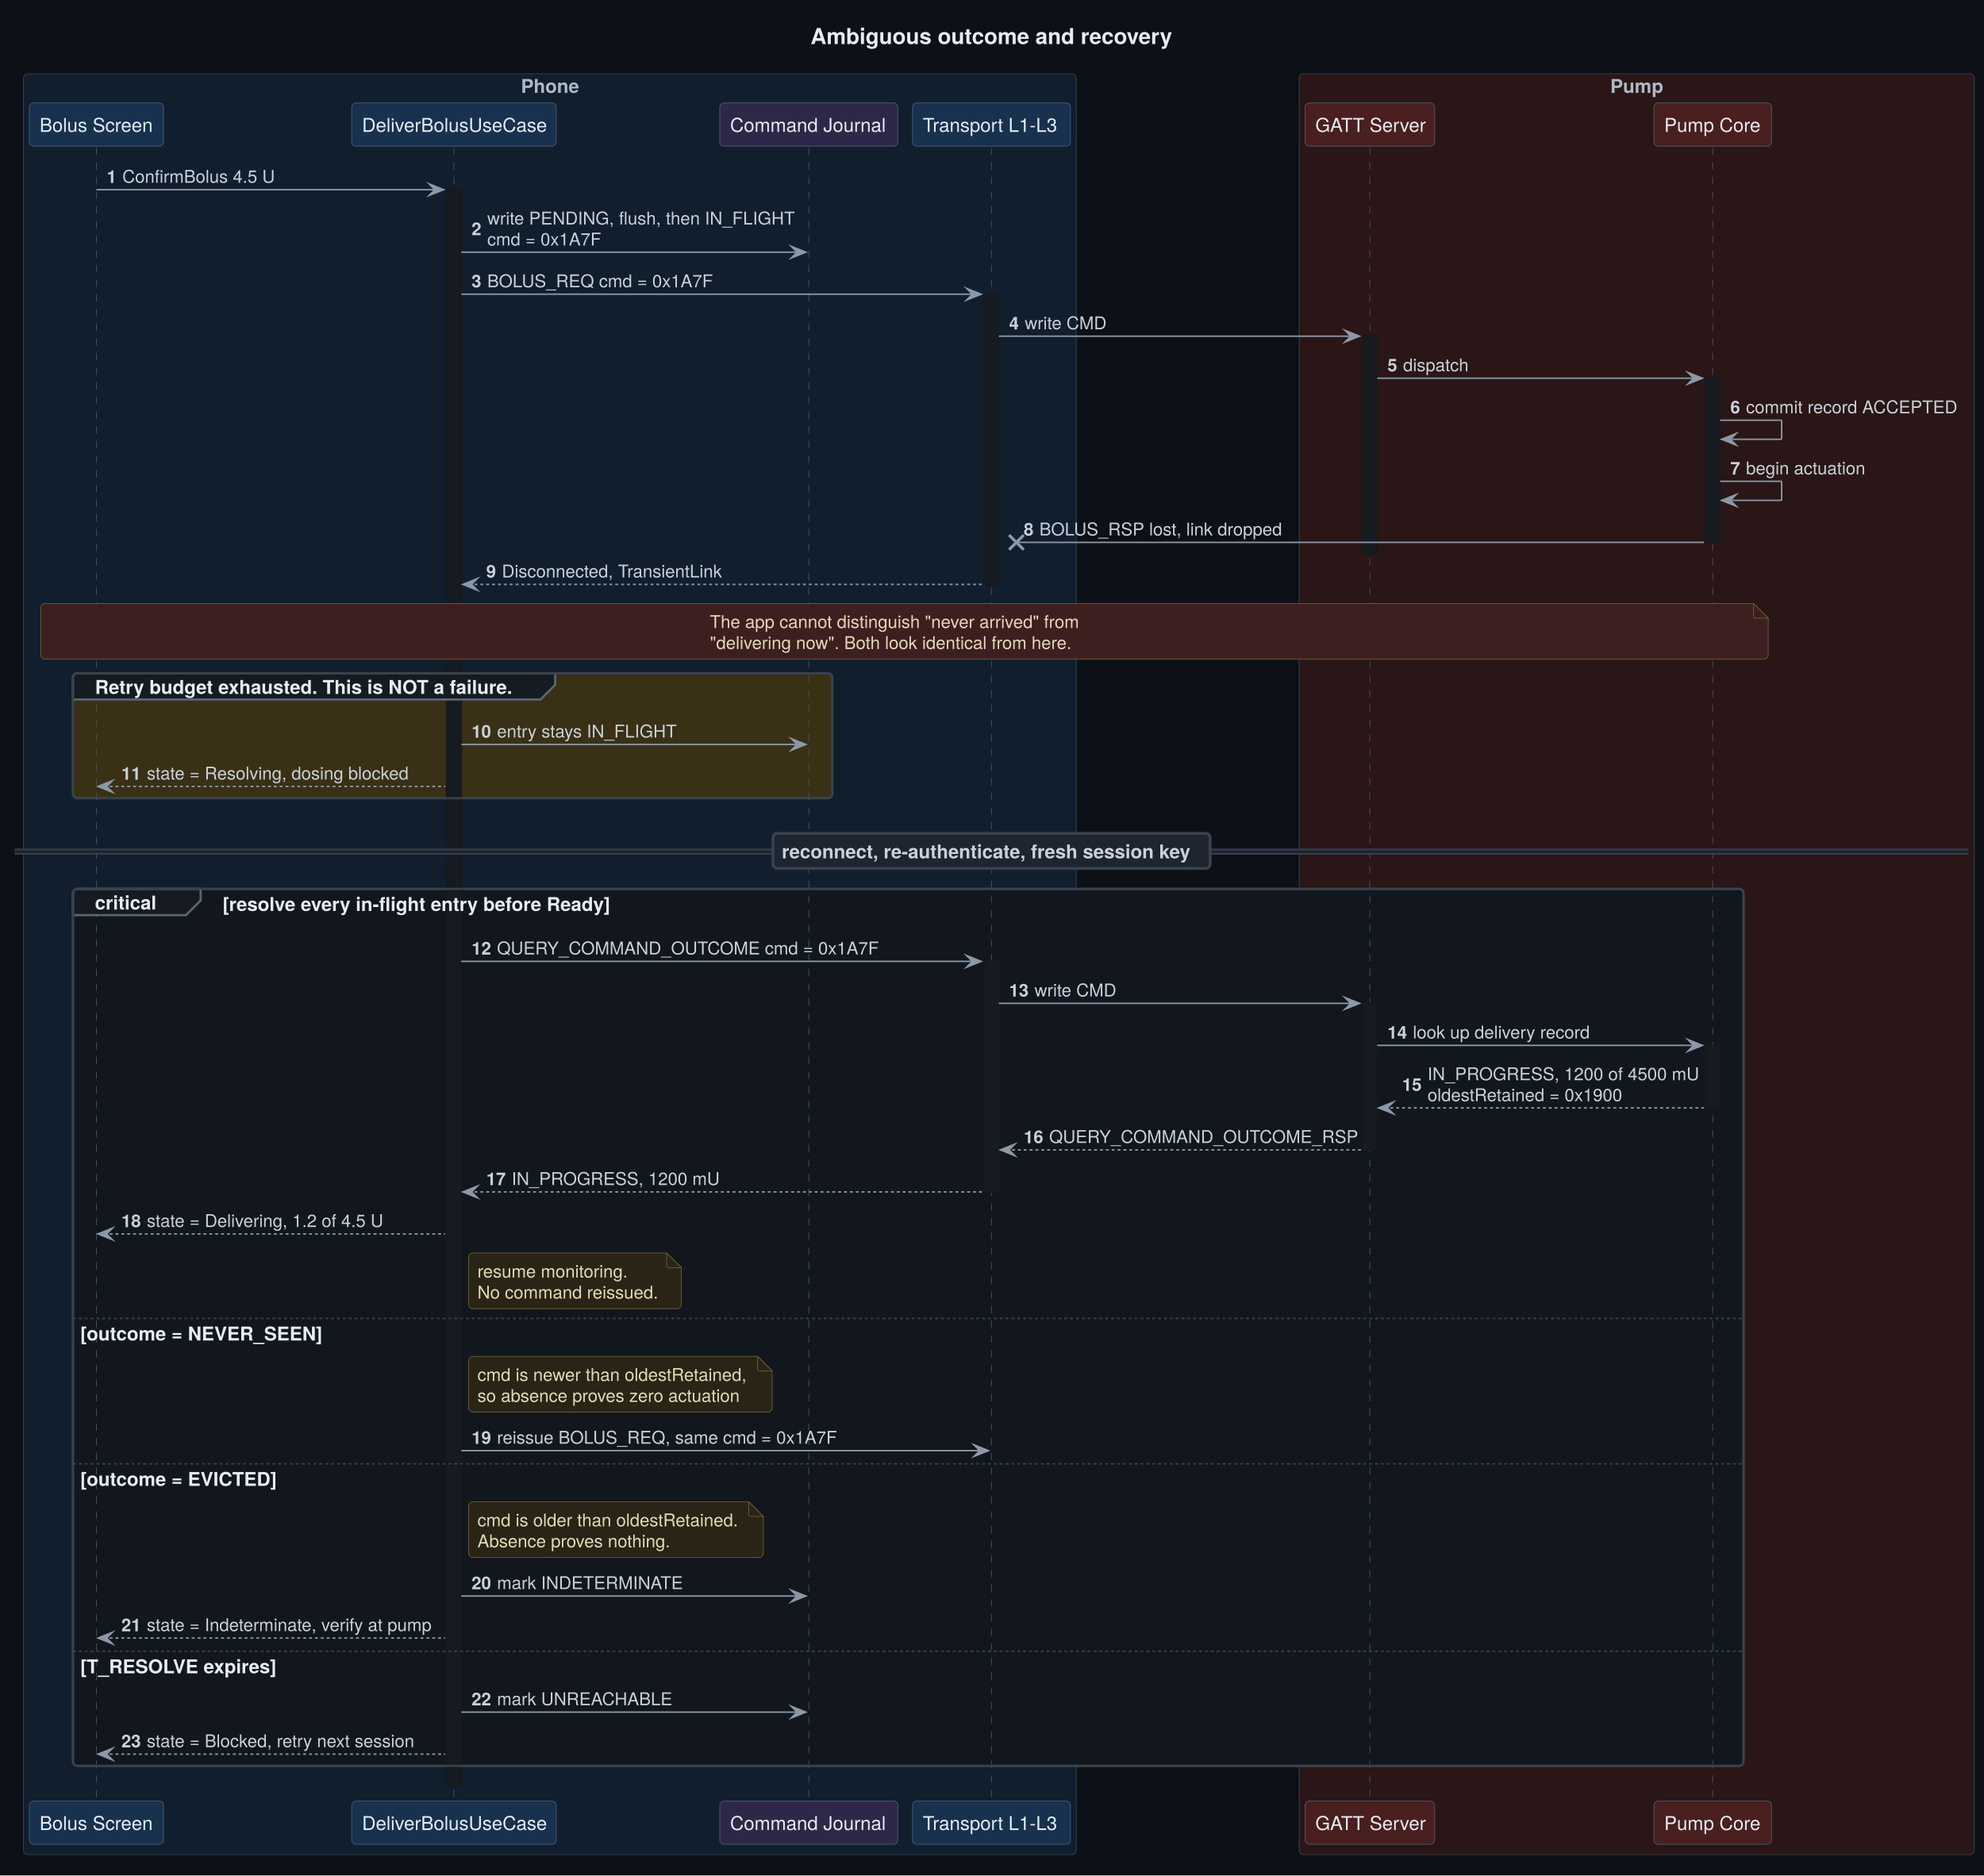
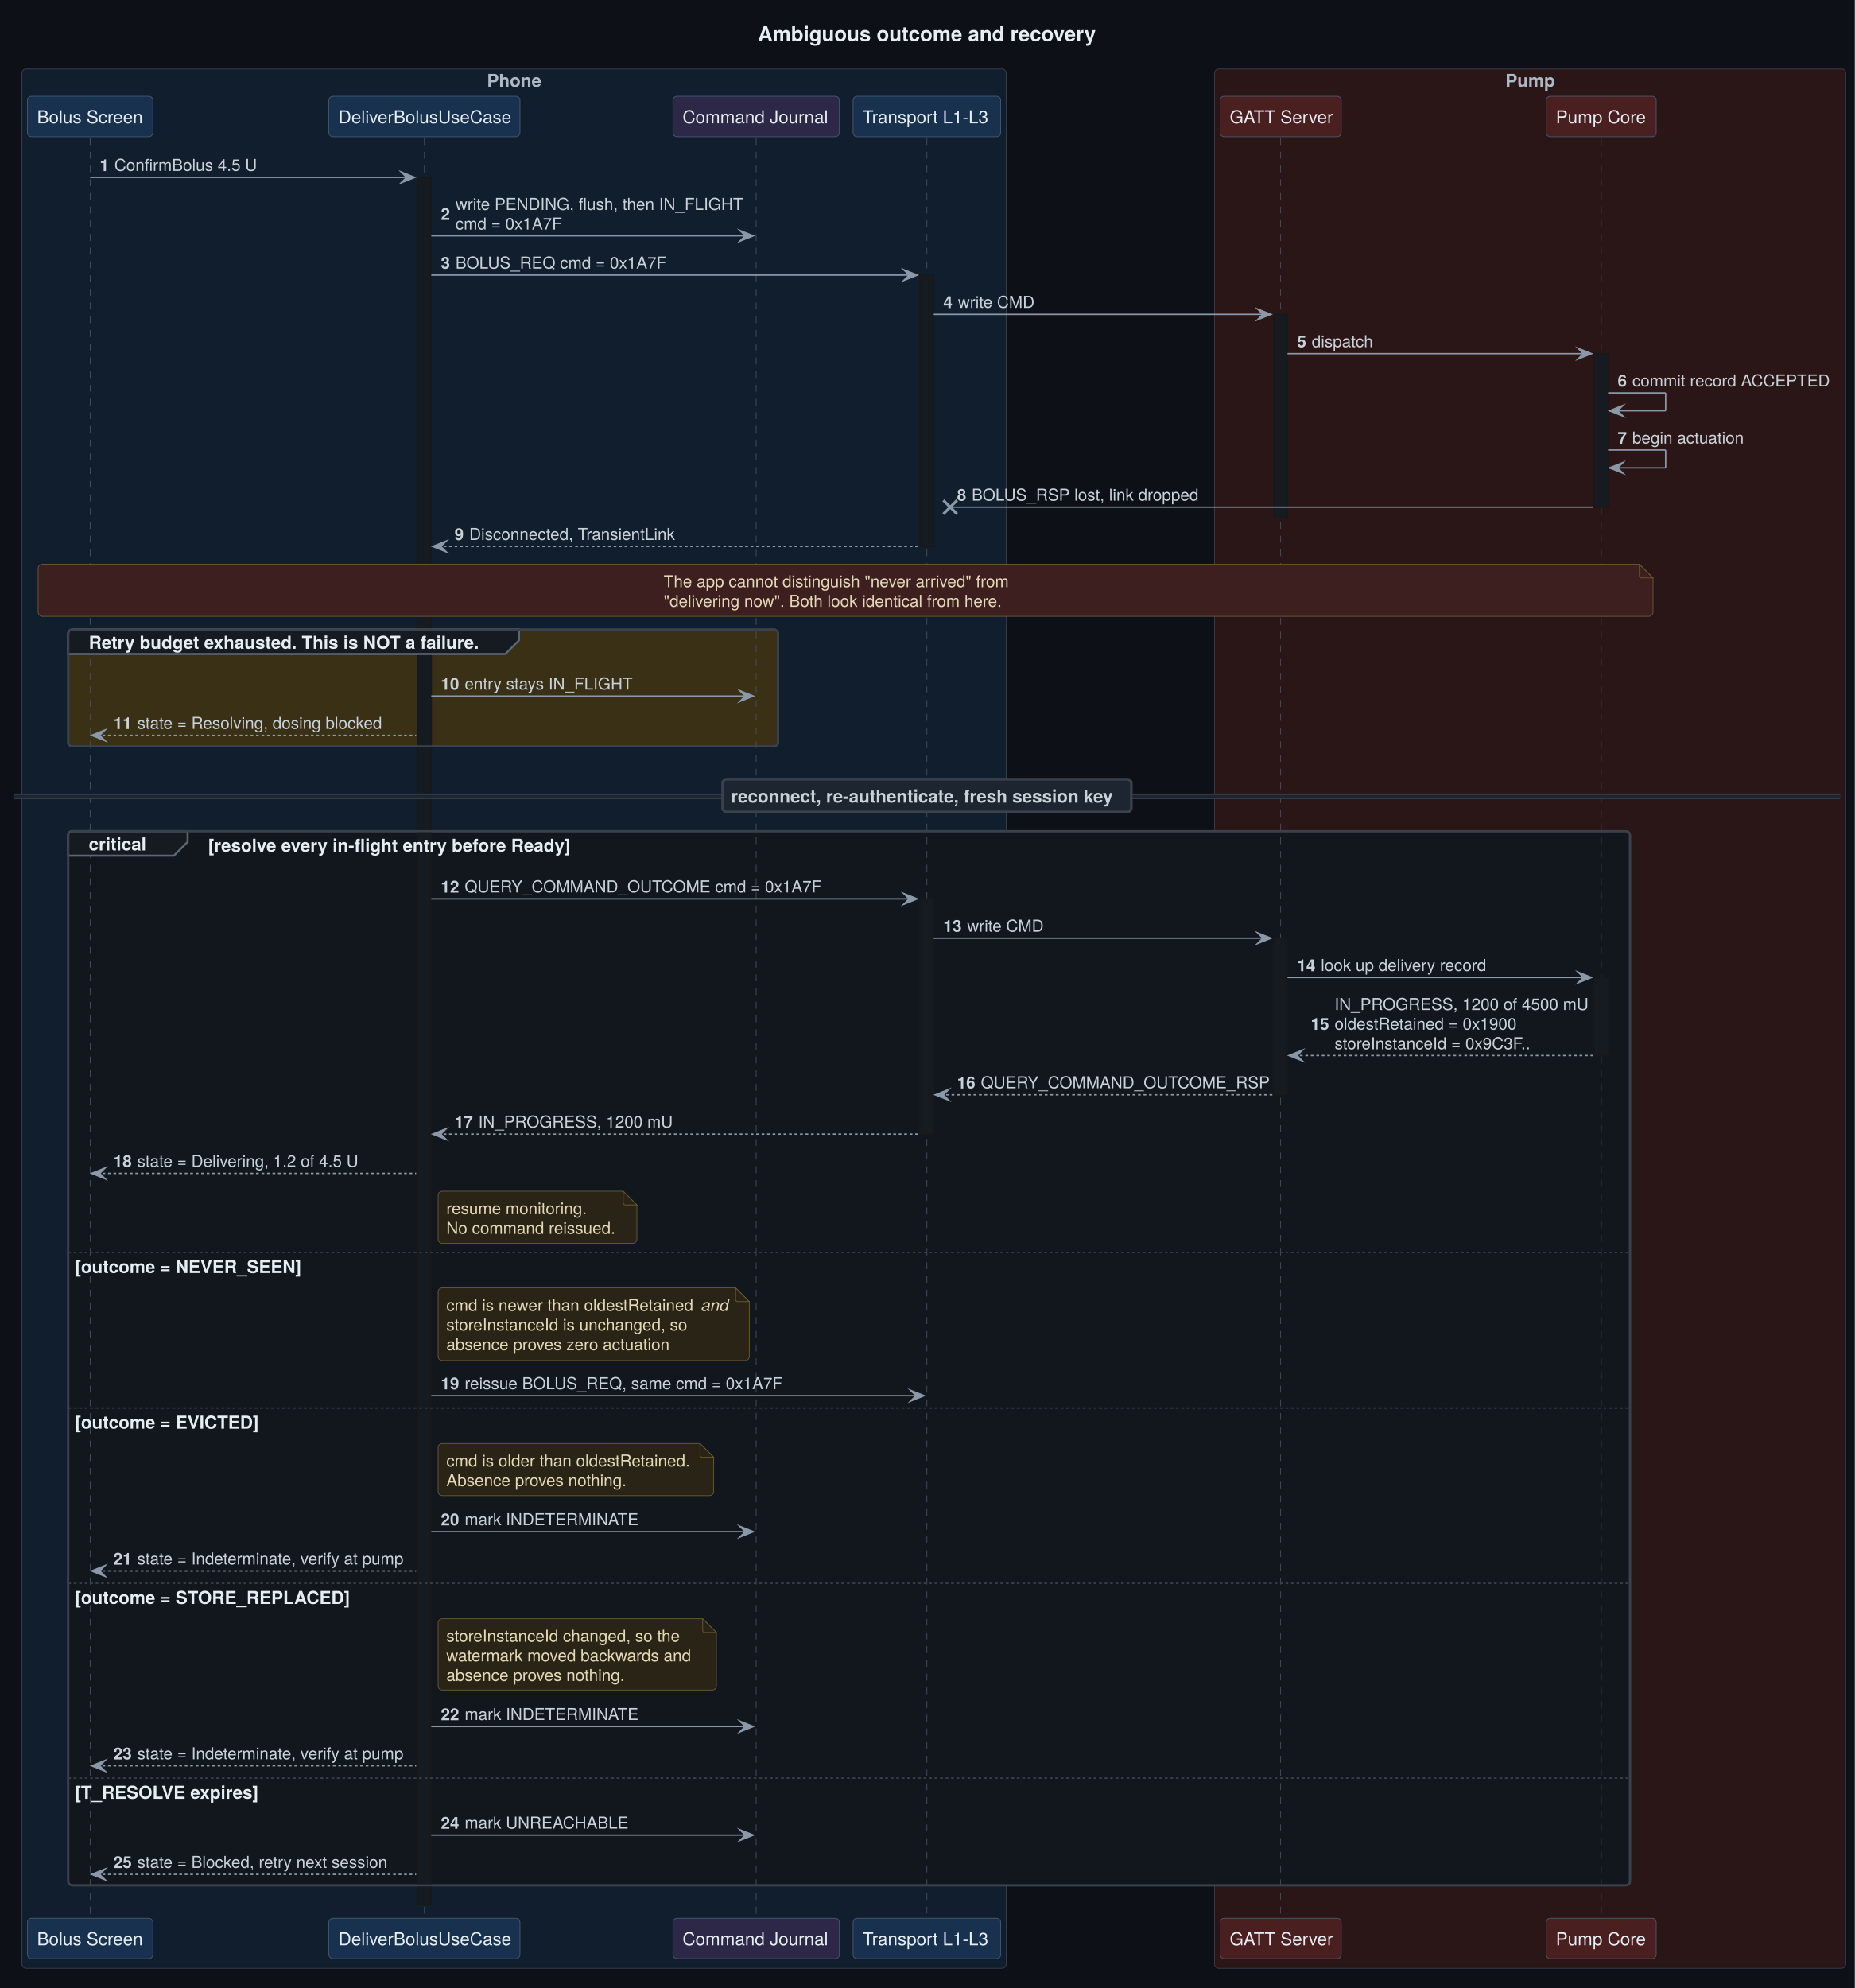
- <svg xmlns="http://www.w3.org/2000/svg" version="1.1" data-diagram-type="SEQUENCE" style="width:1353px;height:1279px;background:#0D1117;" width="1353px" height="1279px" viewBox="0 0 1353 1279" zoomAndPan="magnify" preserveAspectRatio="none" contentStyleType="text/css">
+ <svg xmlns="http://www.w3.org/2000/svg" version="1.1" data-diagram-type="SEQUENCE" style="width:1353px;height:1450px;background:#0D1117;" width="1353px" height="1450px" viewBox="0 0 1353 1450" zoomAndPan="magnify" preserveAspectRatio="none" contentStyleType="text/css">
  <defs />
  <g font-family="sans-serif" lengthAdjust="spacing">
-     <rect x="0" y="0" width="1353" height="1279" fill="#0D1117" style="stroke:none;" />
+     <rect x="0" y="0" width="1353" height="1450" fill="#0D1117" style="stroke:none;" />
    <g class="title" data-source-line="3">
      <text x="552.776" y="30.06" fill="#E6EDF3" font-size="15" textLength="245.82" font-weight="700" font-family="'Helvetica Neue'">Ambiguous outcome and recovery</text>
    </g>
-     <rect x="16" y="50.315" width="717.971" height="1214.486" fill="#111E2E" style="stroke:#39414C;stroke-width:0.5;" rx="3" ry="3" />
+     <rect x="16" y="50.315" width="717.971" height="1385.303" fill="#111E2E" style="stroke:#39414C;stroke-width:0.5;" rx="3" ry="3" />
    <text x="355.238" y="63.367" fill="#AEB9C6" font-size="13" textLength="39.494" font-weight="700" font-family="'Helvetica Neue'">Phone</text>
-     <rect x="885.989" y="50.315" width="460.382" height="1214.486" fill="#2A1616" style="stroke:#39414C;stroke-width:0.5;" rx="3" ry="3" />
+     <rect x="885.989" y="50.315" width="460.382" height="1385.303" fill="#2A1616" style="stroke:#39414C;stroke-width:0.5;" rx="3" ry="3" />
    <text x="1098.13" y="63.367" fill="#AEB9C6" font-size="13" textLength="36.101" font-weight="700" font-family="'Helvetica Neue'">Pump</text>
    <rect x="49.759" y="459.177" width="517.824" height="85.177" fill="#3A3016" style="stroke:#3A3016;stroke-width:1;" rx="3" ry="3" />
    <rect x="49.759" y="459.177" width="517.824" height="85.177" fill="none" style="stroke:#39414C;stroke-width:1.5;" rx="3" ry="3" />
-     <rect x="49.759" y="606.227" width="1139.256" height="598.065" fill="#12171E" style="stroke:#12171E;stroke-width:1;" rx="3" ry="3" />
-     <rect x="49.759" y="606.227" width="1139.256" height="598.065" fill="none" style="stroke:#39414C;stroke-width:1.5;" rx="3" ry="3" />
-     <g>
-       <rect x="62.259" y="100.697" width="8" height="1127.595" fill="#000" fill-opacity="0" />
-       <line x1="65.759" y1="100.697" x2="65.759" y2="1228.292" style="stroke:#46525F;stroke-width:0.5;stroke-dasharray:5,5;" />
-     </g>
-     <g>
-       <rect x="306.087" y="100.697" width="8" height="1127.595" fill="#000" fill-opacity="0" />
-       <line x1="309.587" y1="100.697" x2="309.587" y2="1228.292" style="stroke:#46525F;stroke-width:0.5;stroke-dasharray:5,5;" />
-     </g>
-     <g>
-       <rect x="304.587" y="129.349" width="10" height="1088.943" fill="#161B22" style="stroke:#181818;stroke-width:1;" />
-     </g>
-     <g>
-       <rect x="548.083" y="100.697" width="8" height="1127.595" fill="#000" fill-opacity="0" />
-       <line x1="551.583" y1="100.697" x2="551.583" y2="1228.292" style="stroke:#46525F;stroke-width:0.5;stroke-dasharray:5,5;" />
-     </g>
-     <g>
-       <rect x="672.632" y="100.697" width="8" height="1127.595" fill="#000" fill-opacity="0" />
-       <line x1="676.132" y1="100.697" x2="676.132" y2="1228.292" style="stroke:#46525F;stroke-width:0.5;stroke-dasharray:5,5;" />
+     <rect x="49.759" y="606.227" width="1139.256" height="768.882" fill="#12171E" style="stroke:#12171E;stroke-width:1;" rx="3" ry="3" />
+     <rect x="49.759" y="606.227" width="1139.256" height="768.882" fill="none" style="stroke:#39414C;stroke-width:1.5;" rx="3" ry="3" />
+     <g>
+       <rect x="62.259" y="100.697" width="8" height="1298.412" fill="#000" fill-opacity="0" />
+       <line x1="65.759" y1="100.697" x2="65.759" y2="1399.109" style="stroke:#46525F;stroke-width:0.5;stroke-dasharray:5,5;" />
+     </g>
+     <g>
+       <rect x="306.087" y="100.697" width="8" height="1298.412" fill="#000" fill-opacity="0" />
+       <line x1="309.587" y1="100.697" x2="309.587" y2="1399.109" style="stroke:#46525F;stroke-width:0.5;stroke-dasharray:5,5;" />
+     </g>
+     <g>
+       <rect x="304.587" y="129.349" width="10" height="1259.76" fill="#161B22" style="stroke:#181818;stroke-width:1;" />
+     </g>
+     <g>
+       <rect x="548.083" y="100.697" width="8" height="1298.412" fill="#000" fill-opacity="0" />
+       <line x1="551.583" y1="100.697" x2="551.583" y2="1399.109" style="stroke:#46525F;stroke-width:0.5;stroke-dasharray:5,5;" />
+     </g>
+     <g>
+       <rect x="672.632" y="100.697" width="8" height="1298.412" fill="#000" fill-opacity="0" />
+       <line x1="676.132" y1="100.697" x2="676.132" y2="1399.109" style="stroke:#46525F;stroke-width:0.5;stroke-dasharray:5,5;" />
    </g>
    <g>
      <rect x="671.132" y="200.633" width="10" height="197.912" fill="#161B22" style="stroke:#181818;stroke-width:1;" />
    </g>
    <g>
-       <rect x="671.132" y="655.625" width="10" height="157.24" fill="#161B22" style="stroke:#181818;stroke-width:1;" />
-     </g>
-     <g>
-       <rect x="930.676" y="100.697" width="8" height="1127.595" fill="#000" fill-opacity="0" />
-       <line x1="934.176" y1="100.697" x2="934.176" y2="1228.292" style="stroke:#46525F;stroke-width:0.5;stroke-dasharray:5,5;" />
+       <rect x="671.132" y="655.625" width="10" height="171.556" fill="#161B22" style="stroke:#181818;stroke-width:1;" />
+     </g>
+     <g>
+       <rect x="930.676" y="100.697" width="8" height="1298.412" fill="#000" fill-opacity="0" />
+       <line x1="934.176" y1="100.697" x2="934.176" y2="1399.109" style="stroke:#46525F;stroke-width:0.5;stroke-dasharray:5,5;" />
    </g>
    <g>
      <rect x="929.176" y="229.285" width="10" height="148.608" fill="#161B22" style="stroke:#181818;stroke-width:1;" />
    </g>
    <g>
-       <rect x="929.176" y="684.277" width="10" height="99.936" fill="#161B22" style="stroke:#181818;stroke-width:1;" />
-     </g>
-     <g>
-       <rect x="1164.516" y="100.697" width="8" height="1127.595" fill="#000" fill-opacity="0" />
-       <line x1="1168.016" y1="100.697" x2="1168.016" y2="1228.292" style="stroke:#46525F;stroke-width:0.5;stroke-dasharray:5,5;" />
+       <rect x="929.176" y="684.277" width="10" height="114.252" fill="#161B22" style="stroke:#181818;stroke-width:1;" />
+     </g>
+     <g>
+       <rect x="1164.516" y="100.697" width="8" height="1298.412" fill="#000" fill-opacity="0" />
+       <line x1="1168.016" y1="100.697" x2="1168.016" y2="1399.109" style="stroke:#46525F;stroke-width:0.5;stroke-dasharray:5,5;" />
    </g>
    <g>
      <rect x="1163.016" y="257.937" width="10" height="111.956" fill="#161B22" style="stroke:#181818;stroke-width:1;" />
    </g>
    <g>
-       <rect x="1163.016" y="712.929" width="10" height="42.632" fill="#161B22" style="stroke:#181818;stroke-width:1;" />
+       <rect x="1163.016" y="712.929" width="10" height="56.948" fill="#161B22" style="stroke:#181818;stroke-width:1;" />
    </g>
    <rect x="20" y="70.188" width="91.519" height="29.509" fill="#17314F" style="stroke:#4A5A70;stroke-width:0.5;" rx="3" ry="3" />
    <text x="27" y="89.928" fill="#E6EDF3" font-size="13" textLength="77.519" font-family="'Helvetica Neue'">Bolus Screen</text>
    <rect x="239.882" y="70.188" width="139.411" height="29.509" fill="#17314F" style="stroke:#4A5A70;stroke-width:0.5;" rx="3" ry="3" />
    <text x="246.882" y="89.928" fill="#E6EDF3" font-size="13" textLength="125.411" font-family="'Helvetica Neue'">DeliverBolusUseCase</text>
    <rect x="490.874" y="70.188" width="121.419" height="29.509" fill="#2E2848" style="stroke:#4A5A70;stroke-width:0.5;" rx="3" ry="3" />
    <text x="497.874" y="89.928" fill="#E6EDF3" font-size="13" textLength="107.419" font-family="'Helvetica Neue'">Command Journal</text>
    <rect x="622.293" y="70.188" width="107.678" height="29.509" fill="#17314F" style="stroke:#4A5A70;stroke-width:0.5;" rx="3" ry="3" />
    <text x="629.293" y="89.928" fill="#E6EDF3" font-size="13" textLength="93.678" font-family="'Helvetica Neue'">Transport L1-L3</text>
    <rect x="889.989" y="70.188" width="88.373" height="29.509" fill="#4A1F1F" style="stroke:#4A5A70;stroke-width:0.5;" rx="3" ry="3" />
    <text x="896.989" y="89.928" fill="#E6EDF3" font-size="13" textLength="74.373" font-family="'Helvetica Neue'">GATT Server</text>
    <rect x="1127.905" y="70.188" width="80.222" height="29.509" fill="#4A1F1F" style="stroke:#4A5A70;stroke-width:0.5;" rx="3" ry="3" />
    <text x="1134.905" y="89.928" fill="#E6EDF3" font-size="13" textLength="66.222" font-family="'Helvetica Neue'">Pump Core</text>
-     <rect x="20" y="1228.292" width="91.519" height="29.509" fill="#17314F" style="stroke:#4A5A70;stroke-width:0.5;" rx="3" ry="3" />
-     <text x="27" y="1248.032" fill="#E6EDF3" font-size="13" textLength="77.519" font-family="'Helvetica Neue'">Bolus Screen</text>
-     <rect x="239.882" y="1228.292" width="139.411" height="29.509" fill="#17314F" style="stroke:#4A5A70;stroke-width:0.5;" rx="3" ry="3" />
-     <text x="246.882" y="1248.032" fill="#E6EDF3" font-size="13" textLength="125.411" font-family="'Helvetica Neue'">DeliverBolusUseCase</text>
-     <rect x="490.874" y="1228.292" width="121.419" height="29.509" fill="#2E2848" style="stroke:#4A5A70;stroke-width:0.5;" rx="3" ry="3" />
-     <text x="497.874" y="1248.032" fill="#E6EDF3" font-size="13" textLength="107.419" font-family="'Helvetica Neue'">Command Journal</text>
-     <rect x="622.293" y="1228.292" width="107.678" height="29.509" fill="#17314F" style="stroke:#4A5A70;stroke-width:0.5;" rx="3" ry="3" />
-     <text x="629.293" y="1248.032" fill="#E6EDF3" font-size="13" textLength="93.678" font-family="'Helvetica Neue'">Transport L1-L3</text>
-     <rect x="889.989" y="1228.292" width="88.373" height="29.509" fill="#4A1F1F" style="stroke:#4A5A70;stroke-width:0.5;" rx="3" ry="3" />
-     <text x="896.989" y="1248.032" fill="#E6EDF3" font-size="13" textLength="74.373" font-family="'Helvetica Neue'">GATT Server</text>
-     <rect x="1127.905" y="1228.292" width="80.222" height="29.509" fill="#4A1F1F" style="stroke:#4A5A70;stroke-width:0.5;" rx="3" ry="3" />
-     <text x="1134.905" y="1248.032" fill="#E6EDF3" font-size="13" textLength="66.222" font-family="'Helvetica Neue'">Pump Core</text>
+     <rect x="20" y="1399.109" width="91.519" height="29.509" fill="#17314F" style="stroke:#4A5A70;stroke-width:0.5;" rx="3" ry="3" />
+     <text x="27" y="1418.849" fill="#E6EDF3" font-size="13" textLength="77.519" font-family="'Helvetica Neue'">Bolus Screen</text>
+     <rect x="239.882" y="1399.109" width="139.411" height="29.509" fill="#17314F" style="stroke:#4A5A70;stroke-width:0.5;" rx="3" ry="3" />
+     <text x="246.882" y="1418.849" fill="#E6EDF3" font-size="13" textLength="125.411" font-family="'Helvetica Neue'">DeliverBolusUseCase</text>
+     <rect x="490.874" y="1399.109" width="121.419" height="29.509" fill="#2E2848" style="stroke:#4A5A70;stroke-width:0.5;" rx="3" ry="3" />
+     <text x="497.874" y="1418.849" fill="#E6EDF3" font-size="13" textLength="107.419" font-family="'Helvetica Neue'">Command Journal</text>
+     <rect x="622.293" y="1399.109" width="107.678" height="29.509" fill="#17314F" style="stroke:#4A5A70;stroke-width:0.5;" rx="3" ry="3" />
+     <text x="629.293" y="1418.849" fill="#E6EDF3" font-size="13" textLength="93.678" font-family="'Helvetica Neue'">Transport L1-L3</text>
+     <rect x="889.989" y="1399.109" width="88.373" height="29.509" fill="#4A1F1F" style="stroke:#4A5A70;stroke-width:0.5;" rx="3" ry="3" />
+     <text x="896.989" y="1418.849" fill="#E6EDF3" font-size="13" textLength="74.373" font-family="'Helvetica Neue'">GATT Server</text>
+     <rect x="1127.905" y="1399.109" width="80.222" height="29.509" fill="#4A1F1F" style="stroke:#4A5A70;stroke-width:0.5;" rx="3" ry="3" />
+     <text x="1134.905" y="1418.849" fill="#E6EDF3" font-size="13" textLength="66.222" font-family="'Helvetica Neue'">Pump Core</text>
    <polygon points="292.587,125.349,302.587,129.349,292.587,133.349,296.587,129.349" fill="#8B98A8" style="stroke:#8B98A8;stroke-width:1;stroke-linejoin:miter;stroke-miterlimit:10;" />
    <line x1="65.759" y1="129.349" x2="298.587" y2="129.349" style="stroke:#8B98A8;stroke-width:1;" />
    <text x="72.759" y="124.745" fill="#C9D1D9" font-size="12" font-weight="700" font-family="'Helvetica Neue'">1</text>
    <text x="83.431" y="124.625" fill="#C9D1D9" font-size="12" textLength="105.132" font-family="'Helvetica Neue'">ConfirmBolus 4.5 U</text>
    <polygon points="539.583,167.981,549.583,171.981,539.583,175.981,543.583,171.981" fill="#8B98A8" style="stroke:#8B98A8;stroke-width:1;stroke-linejoin:miter;stroke-miterlimit:10;" />
    <line x1="314.587" y1="171.981" x2="545.583" y2="171.981" style="stroke:#8B98A8;stroke-width:1;" />
    <text x="321.587" y="160.387" fill="#C9D1D9" font-size="12" font-weight="700" font-family="'Helvetica Neue'">2</text>
    <text x="332.259" y="153.109" fill="#C9D1D9" font-size="12" textLength="207.324" font-family="'Helvetica Neue'">write PENDING, flush, then IN_FLIGHT</text>
    <text x="332.259" y="167.425" fill="#C9D1D9" font-size="12" textLength="78.564" font-family="'Helvetica Neue'">cmd = 0x1A7F</text>
    <polygon points="659.132,196.633,669.132,200.633,659.132,204.633,663.132,200.633" fill="#8B98A8" style="stroke:#8B98A8;stroke-width:1;stroke-linejoin:miter;stroke-miterlimit:10;" />
    <line x1="314.587" y1="200.633" x2="665.132" y2="200.633" style="stroke:#8B98A8;stroke-width:1;" />
    <text x="321.587" y="196.029" fill="#C9D1D9" font-size="12" font-weight="700" font-family="'Helvetica Neue'">3</text>
    <text x="332.259" y="195.909" fill="#C9D1D9" font-size="12" textLength="153.024" font-family="'Helvetica Neue'">BOLUS_REQ cmd = 0x1A7F</text>
    <polygon points="917.176,225.285,927.176,229.285,917.176,233.285,921.176,229.285" fill="#8B98A8" style="stroke:#8B98A8;stroke-width:1;stroke-linejoin:miter;stroke-miterlimit:10;" />
    <line x1="681.132" y1="229.285" x2="923.176" y2="229.285" style="stroke:#8B98A8;stroke-width:1;" />
    <text x="688.132" y="224.681" fill="#C9D1D9" font-size="12" font-weight="700" font-family="'Helvetica Neue'">4</text>
    <text x="698.804" y="224.561" fill="#C9D1D9" font-size="12" textLength="56.88" font-family="'Helvetica Neue'">write CMD</text>
    <polygon points="1151.016,253.937,1161.016,257.937,1151.016,261.937,1155.016,257.937" fill="#8B98A8" style="stroke:#8B98A8;stroke-width:1;stroke-linejoin:miter;stroke-miterlimit:10;" />
    <line x1="939.176" y1="257.937" x2="1157.016" y2="257.937" style="stroke:#8B98A8;stroke-width:1;" />
    <text x="946.176" y="253.333" fill="#C9D1D9" font-size="12" font-weight="700" font-family="'Helvetica Neue'">5</text>
    <text x="956.848" y="253.213" fill="#C9D1D9" font-size="12" textLength="46.236" font-family="'Helvetica Neue'">dispatch</text>
    <line x1="1173.016" y1="286.589" x2="1215.016" y2="286.589" style="stroke:#8B98A8;stroke-width:1;" />
    <line x1="1215.016" y1="286.589" x2="1215.016" y2="299.589" style="stroke:#8B98A8;stroke-width:1;" />
    <line x1="1174.016" y1="299.589" x2="1215.016" y2="299.589" style="stroke:#8B98A8;stroke-width:1;" />
    <polygon points="1184.016,295.589,1174.016,299.589,1184.016,303.589,1180.016,299.589" fill="#8B98A8" style="stroke:#8B98A8;stroke-width:1;stroke-linejoin:miter;stroke-miterlimit:10;" />
    <text x="1180.016" y="281.985" fill="#C9D1D9" font-size="12" font-weight="700" font-family="'Helvetica Neue'">6</text>
    <text x="1190.688" y="281.865" fill="#C9D1D9" font-size="12" textLength="144.684" font-family="'Helvetica Neue'">commit record ACCEPTED</text>
    <line x1="1173.016" y1="328.241" x2="1215.016" y2="328.241" style="stroke:#8B98A8;stroke-width:1;" />
    <line x1="1215.016" y1="328.241" x2="1215.016" y2="341.241" style="stroke:#8B98A8;stroke-width:1;" />
    <line x1="1174.016" y1="341.241" x2="1215.016" y2="341.241" style="stroke:#8B98A8;stroke-width:1;" />
    <polygon points="1184.016,337.241,1174.016,341.241,1184.016,345.241,1180.016,341.241" fill="#8B98A8" style="stroke:#8B98A8;stroke-width:1;stroke-linejoin:miter;stroke-miterlimit:10;" />
    <text x="1180.016" y="323.637" fill="#C9D1D9" font-size="12" font-weight="700" font-family="'Helvetica Neue'">7</text>
    <text x="1190.688" y="323.517" fill="#C9D1D9" font-size="12" textLength="82.908" font-family="'Helvetica Neue'">begin actuation</text>
    <line x1="688.132" y1="364.893" x2="698.132" y2="374.893" style="stroke:#8B98A8;stroke-width:2;" />
    <line x1="688.132" y1="374.893" x2="698.132" y2="364.893" style="stroke:#8B98A8;stroke-width:2;" />
    <line x1="693.132" y1="369.893" x2="1162.016" y2="369.893" style="stroke:#8B98A8;stroke-width:1;" />
    <text x="698.132" y="365.289" fill="#C9D1D9" font-size="12" font-weight="700" font-family="'Helvetica Neue'">8</text>
    <text x="708.804" y="365.169" fill="#C9D1D9" font-size="12" textLength="166.92" font-family="'Helvetica Neue'">BOLUS_RSP lost, link dropped</text>
    <polygon points="325.587,394.545,315.587,398.545,325.587,402.545,321.587,398.545" fill="#8B98A8" style="stroke:#8B98A8;stroke-width:1;stroke-linejoin:miter;stroke-miterlimit:10;" />
    <line x1="319.587" y1="398.545" x2="670.132" y2="398.545" style="stroke:#8B98A8;stroke-width:1;stroke-dasharray:2,2;" />
    <text x="331.587" y="393.941" fill="#C9D1D9" font-size="12" font-weight="700" font-family="'Helvetica Neue'">9</text>
    <text x="342.259" y="393.821" fill="#C9D1D9" font-size="12" textLength="152.484" font-family="'Helvetica Neue'">Disconnected, TransientLink</text>
    <path d="M27.824,414.545 L27.824,446.545 A3,3 0 0 0 30.824,449.545 L1202.824,449.545 A3,3 0 0 0 1205.824,446.545 L1205.824,421.545 L1195.824,411.545 L30.824,411.545 A3,3 0 0 0 27.824,414.545" style="stroke:#6B5E32;stroke-width:0.5;" fill="#3E1F1F" />
    <path d="M1195.824,411.545 L1195.824,420.045 A1.5,1.5 0 0 0 1197.324,421.545 L1205.824,421.545 L1195.824,411.545" style="stroke:#6B5E32;stroke-width:0.5;" fill="#3E1F1F" />
    <text x="484.138" y="428.305" fill="#E3D9B8" font-size="12" textLength="256.5" font-family="'Helvetica Neue'">The app cannot distinguish "never arrived" from</text>
    <text x="484.138" y="442.621" fill="#E3D9B8" font-size="12" textLength="252.468" font-family="'Helvetica Neue'">"delivering now". Both look identical from here.</text>
    <path d="M52.759,459.177 L378.576,459.177 L378.576,467.05 L368.576,477.05 L49.759,477.05 L49.759,462.177 A3,3 0 0 1 52.759,459.177" style="stroke:#5A6673;stroke-width:1.5;" fill="#161B22" />
    <rect x="49.759" y="459.177" width="517.824" height="85.177" fill="none" style="stroke:#39414C;stroke-width:1.5;" rx="3" ry="3" />
    <text x="64.759" y="473.229" fill="#E6EDF3" font-size="13" textLength="283.816" font-weight="700" font-family="'Helvetica Neue'">Retry budget exhausted. This is NOT a failure.</text>
    <polygon points="539.583,503.702,549.583,507.702,539.583,511.702,543.583,507.702" fill="#8B98A8" style="stroke:#8B98A8;stroke-width:1;stroke-linejoin:miter;stroke-miterlimit:10;" />
    <line x1="314.587" y1="507.702" x2="545.583" y2="507.702" style="stroke:#8B98A8;stroke-width:1;" />
    <text x="321.587" y="503.098" fill="#C9D1D9" font-size="12" textLength="13.344" font-weight="700" font-family="'Helvetica Neue'">10</text>
    <text x="338.931" y="502.978" fill="#C9D1D9" font-size="12" textLength="120.888" font-family="'Helvetica Neue'">entry stays IN_FLIGHT</text>
    <polygon points="76.759,532.354,66.759,536.354,76.759,540.354,72.759,536.354" fill="#8B98A8" style="stroke:#8B98A8;stroke-width:1;stroke-linejoin:miter;stroke-miterlimit:10;" />
    <line x1="70.759" y1="536.354" x2="303.587" y2="536.354" style="stroke:#8B98A8;stroke-width:1;stroke-dasharray:2,2;" />
    <text x="82.759" y="531.75" fill="#C9D1D9" font-size="12" textLength="13.344" font-weight="700" font-family="'Helvetica Neue'">11</text>
    <text x="100.103" y="531.63" fill="#C9D1D9" font-size="12" textLength="181.896" font-family="'Helvetica Neue'">state = Resolving, dosing blocked</text>
    <rect x="10" y="579.291" width="1332.372" height="3" fill="#1C2530" style="stroke:#1C2530;stroke-width:1;" rx="3" ry="3" />
    <line x1="10" y1="579.291" x2="1342.372" y2="579.291" style="stroke:#39414C;stroke-width:1;" />
    <line x1="10" y1="582.291" x2="1342.372" y2="582.291" style="stroke:#39414C;stroke-width:1;" />
    <rect x="527.141" y="568.354" width="298.089" height="23.873" fill="#1C2530" style="stroke:#39414C;stroke-width:2;" rx="3" ry="3" />
    <text x="533.141" y="585.406" fill="#C9D1D9" font-size="13" textLength="280.475" font-weight="700" font-family="'Helvetica Neue'">reconnect, re-authenticate, fresh session key</text>
    <path d="M52.759,606.227 L136.84,606.227 L136.84,614.1 L126.84,624.1 L49.759,624.1 L49.759,609.227 A3,3 0 0 1 52.759,606.227" style="stroke:#5A6673;stroke-width:1.5;" fill="#161B22" />
-     <rect x="49.759" y="606.227" width="1139.256" height="598.065" fill="none" style="stroke:#39414C;stroke-width:1.5;" rx="3" ry="3" />
+     <rect x="49.759" y="606.227" width="1139.256" height="768.882" fill="none" style="stroke:#39414C;stroke-width:1.5;" rx="3" ry="3" />
    <text x="64.759" y="620.279" fill="#E6EDF3" font-size="13" textLength="42.081" font-weight="700" font-family="'Helvetica Neue'">critical</text>
    <text x="151.84" y="621.279" fill="#E6EDF3" font-size="13" textLength="263.601" font-weight="700" font-family="'Helvetica Neue'">[resolve every in-flight entry before Ready]</text>
    <polygon points="659.132,651.625,669.132,655.625,659.132,659.625,663.132,655.625" fill="#8B98A8" style="stroke:#8B98A8;stroke-width:1;stroke-linejoin:miter;stroke-miterlimit:10;" />
    <line x1="314.587" y1="655.625" x2="665.132" y2="655.625" style="stroke:#8B98A8;stroke-width:1;" />
    <text x="321.587" y="651.021" fill="#C9D1D9" font-size="12" textLength="13.344" font-weight="700" font-family="'Helvetica Neue'">12</text>
    <text x="338.931" y="650.901" fill="#C9D1D9" font-size="12" textLength="258.828" font-family="'Helvetica Neue'">QUERY_COMMAND_OUTCOME cmd = 0x1A7F</text>
    <polygon points="917.176,680.277,927.176,684.277,917.176,688.277,921.176,684.277" fill="#8B98A8" style="stroke:#8B98A8;stroke-width:1;stroke-linejoin:miter;stroke-miterlimit:10;" />
    <line x1="681.132" y1="684.277" x2="923.176" y2="684.277" style="stroke:#8B98A8;stroke-width:1;" />
    <text x="688.132" y="679.673" fill="#C9D1D9" font-size="12" textLength="13.344" font-weight="700" font-family="'Helvetica Neue'">13</text>
    <text x="705.476" y="679.553" fill="#C9D1D9" font-size="12" textLength="56.88" font-family="'Helvetica Neue'">write CMD</text>
    <polygon points="1151.016,708.929,1161.016,712.929,1151.016,716.929,1155.016,712.929" fill="#8B98A8" style="stroke:#8B98A8;stroke-width:1;stroke-linejoin:miter;stroke-miterlimit:10;" />
    <line x1="939.176" y1="712.929" x2="1157.016" y2="712.929" style="stroke:#8B98A8;stroke-width:1;" />
    <text x="946.176" y="708.325" fill="#C9D1D9" font-size="12" textLength="13.344" font-weight="700" font-family="'Helvetica Neue'">14</text>
    <text x="963.52" y="708.205" fill="#C9D1D9" font-size="12" textLength="122.676" font-family="'Helvetica Neue'">look up delivery record</text>
-     <polygon points="950.176,751.561,940.176,755.561,950.176,759.561,946.176,755.561" fill="#8B98A8" style="stroke:#8B98A8;stroke-width:1;stroke-linejoin:miter;stroke-miterlimit:10;" />
-     <line x1="944.176" y1="755.561" x2="1162.016" y2="755.561" style="stroke:#8B98A8;stroke-width:1;stroke-dasharray:2,2;" />
-     <text x="956.176" y="743.967" fill="#C9D1D9" font-size="12" textLength="13.344" font-weight="700" font-family="'Helvetica Neue'">15</text>
+     <polygon points="950.176,765.877,940.176,769.877,950.176,773.877,946.176,769.877" fill="#8B98A8" style="stroke:#8B98A8;stroke-width:1;stroke-linejoin:miter;stroke-miterlimit:10;" />
+     <line x1="944.176" y1="769.877" x2="1162.016" y2="769.877" style="stroke:#8B98A8;stroke-width:1;stroke-dasharray:2,2;" />
+     <text x="956.176" y="751.125" fill="#C9D1D9" font-size="12" textLength="13.344" font-weight="700" font-family="'Helvetica Neue'">15</text>
    <text x="973.52" y="736.689" fill="#C9D1D9" font-size="12" textLength="182.496" font-family="'Helvetica Neue'">IN_PROGRESS, 1200 of 4500 mU</text>
    <text x="973.52" y="751.005" fill="#C9D1D9" font-size="12" textLength="134.124" font-family="'Helvetica Neue'">oldestRetained = 0x1900</text>
-     <polygon points="692.132,780.213,682.132,784.213,692.132,788.213,688.132,784.213" fill="#8B98A8" style="stroke:#8B98A8;stroke-width:1;stroke-linejoin:miter;stroke-miterlimit:10;" />
-     <line x1="686.132" y1="784.213" x2="928.176" y2="784.213" style="stroke:#8B98A8;stroke-width:1;stroke-dasharray:2,2;" />
-     <text x="698.132" y="779.609" fill="#C9D1D9" font-size="12" textLength="13.344" font-weight="700" font-family="'Helvetica Neue'">16</text>
-     <text x="715.476" y="779.489" fill="#C9D1D9" font-size="12" textLength="206.7" font-family="'Helvetica Neue'">QUERY_COMMAND_OUTCOME_RSP</text>
-     <polygon points="325.587,808.865,315.587,812.865,325.587,816.865,321.587,812.865" fill="#8B98A8" style="stroke:#8B98A8;stroke-width:1;stroke-linejoin:miter;stroke-miterlimit:10;" />
-     <line x1="319.587" y1="812.865" x2="670.132" y2="812.865" style="stroke:#8B98A8;stroke-width:1;stroke-dasharray:2,2;" />
-     <text x="331.587" y="808.261" fill="#C9D1D9" font-size="12" textLength="13.344" font-weight="700" font-family="'Helvetica Neue'">17</text>
-     <text x="348.931" y="808.141" fill="#C9D1D9" font-size="12" textLength="138.696" font-family="'Helvetica Neue'">IN_PROGRESS, 1200 mU</text>
-     <polygon points="76.759,837.517,66.759,841.517,76.759,845.517,72.759,841.517" fill="#8B98A8" style="stroke:#8B98A8;stroke-width:1;stroke-linejoin:miter;stroke-miterlimit:10;" />
-     <line x1="70.759" y1="841.517" x2="303.587" y2="841.517" style="stroke:#8B98A8;stroke-width:1;stroke-dasharray:2,2;" />
-     <text x="82.759" y="836.913" fill="#C9D1D9" font-size="12" textLength="13.344" font-weight="700" font-family="'Helvetica Neue'">18</text>
-     <text x="100.103" y="836.793" fill="#C9D1D9" font-size="12" textLength="162.348" font-family="'Helvetica Neue'">state = Delivering, 1.2 of 4.5 U</text>
-     <path d="M319.587,857.517 L319.587,889.517 A3,3 0 0 0 322.587,892.517 L461.587,892.517 A3,3 0 0 0 464.587,889.517 L464.587,864.517 L454.587,854.517 L322.587,854.517 A3,3 0 0 0 319.587,857.517" style="stroke:#6B5E32;stroke-width:0.5;" fill="#2A2416" />
-     <path d="M454.587,854.517 L454.587,863.017 A1.5,1.5 0 0 0 456.087,864.517 L464.587,864.517 L454.587,854.517" style="stroke:#6B5E32;stroke-width:0.5;" fill="#2A2416" />
-     <text x="325.587" y="871.277" fill="#E3D9B8" font-size="12" textLength="103.812" font-family="'Helvetica Neue'">resume monitoring.</text>
-     <text x="325.587" y="885.593" fill="#E3D9B8" font-size="12" textLength="124.932" font-family="'Helvetica Neue'">No command reissued.</text>
-     <line x1="49.759" y1="899.149" x2="1189.016" y2="899.149" style="stroke:#39414C;stroke-width:1;stroke-dasharray:2,2;" />
-     <text x="54.759" y="914.201" fill="#E6EDF3" font-size="13" textLength="164.034" font-weight="700" font-family="'Helvetica Neue'">[outcome = NEVER_SEEN]</text>
-     <path d="M319.587,928.022 L319.587,960.022 A3,3 0 0 0 322.587,963.022 L523.587,963.022 A3,3 0 0 0 526.587,960.022 L526.587,935.022 L516.587,925.022 L322.587,925.022 A3,3 0 0 0 319.587,928.022" style="stroke:#6B5E32;stroke-width:0.5;" fill="#2A2416" />
-     <path d="M516.587,925.022 L516.587,933.522 A1.5,1.5 0 0 0 518.087,935.022 L526.587,935.022 L516.587,925.022" style="stroke:#6B5E32;stroke-width:0.5;" fill="#2A2416" />
-     <text x="325.587" y="941.782" fill="#E3D9B8" font-size="12" textLength="186.036" font-family="'Helvetica Neue'">cmd is newer than oldestRetained,</text>
-     <text x="325.587" y="956.098" fill="#E3D9B8" font-size="12" textLength="181.116" font-family="'Helvetica Neue'">so absence proves zero actuation</text>
-     <polygon points="664.132,985.306,674.132,989.306,664.132,993.306,668.132,989.306" fill="#8B98A8" style="stroke:#8B98A8;stroke-width:1;stroke-linejoin:miter;stroke-miterlimit:10;" />
-     <line x1="314.587" y1="989.306" x2="670.132" y2="989.306" style="stroke:#8B98A8;stroke-width:1;" />
-     <text x="321.587" y="984.702" fill="#C9D1D9" font-size="12" textLength="13.344" font-weight="700" font-family="'Helvetica Neue'">19</text>
-     <text x="338.931" y="984.582" fill="#C9D1D9" font-size="12" textLength="230.376" font-family="'Helvetica Neue'">reissue BOLUS_REQ, same cmd = 0x1A7F</text>
-     <line x1="49.759" y1="998.306" x2="1189.016" y2="998.306" style="stroke:#39414C;stroke-width:1;stroke-dasharray:2,2;" />
-     <text x="54.759" y="1013.358" fill="#E6EDF3" font-size="13" textLength="134.641" font-weight="700" font-family="'Helvetica Neue'">[outcome = EVICTED]</text>
-     <path d="M319.587,1027.179 L319.587,1059.179 A3,3 0 0 0 322.587,1062.179 L517.587,1062.179 A3,3 0 0 0 520.587,1059.179 L520.587,1034.179 L510.587,1024.179 L322.587,1024.179 A3,3 0 0 0 319.587,1027.179" style="stroke:#6B5E32;stroke-width:0.5;" fill="#2A2416" />
-     <path d="M510.587,1024.179 L510.587,1032.679 A1.5,1.5 0 0 0 512.087,1034.179 L520.587,1034.179 L510.587,1024.179" style="stroke:#6B5E32;stroke-width:0.5;" fill="#2A2416" />
-     <text x="325.587" y="1040.939" fill="#E3D9B8" font-size="12" textLength="180.492" font-family="'Helvetica Neue'">cmd is older than oldestRetained.</text>
-     <text x="325.587" y="1055.255" fill="#E3D9B8" font-size="12" textLength="133.584" font-family="'Helvetica Neue'">Absence proves nothing.</text>
-     <polygon points="539.583,1084.463,549.583,1088.463,539.583,1092.463,543.583,1088.463" fill="#8B98A8" style="stroke:#8B98A8;stroke-width:1;stroke-linejoin:miter;stroke-miterlimit:10;" />
-     <line x1="314.587" y1="1088.463" x2="545.583" y2="1088.463" style="stroke:#8B98A8;stroke-width:1;" />
-     <text x="321.587" y="1083.859" fill="#C9D1D9" font-size="12" textLength="13.344" font-weight="700" font-family="'Helvetica Neue'">20</text>
-     <text x="338.931" y="1083.739" fill="#C9D1D9" font-size="12" textLength="124.452" font-family="'Helvetica Neue'">mark INDETERMINATE</text>
-     <polygon points="76.759,1113.115,66.759,1117.115,76.759,1121.115,72.759,1117.115" fill="#8B98A8" style="stroke:#8B98A8;stroke-width:1;stroke-linejoin:miter;stroke-miterlimit:10;" />
-     <line x1="70.759" y1="1117.115" x2="303.587" y2="1117.115" style="stroke:#8B98A8;stroke-width:1;stroke-dasharray:2,2;" />
-     <text x="82.759" y="1112.511" fill="#C9D1D9" font-size="12" textLength="13.344" font-weight="700" font-family="'Helvetica Neue'">21</text>
-     <text x="100.103" y="1112.391" fill="#C9D1D9" font-size="12" textLength="197.484" font-family="'Helvetica Neue'">state = Indeterminate, verify at pump</text>
-     <line x1="49.759" y1="1126.115" x2="1189.016" y2="1126.115" style="stroke:#39414C;stroke-width:1;stroke-dasharray:2,2;" />
-     <text x="54.759" y="1141.167" fill="#E6EDF3" font-size="13" textLength="132.639" font-weight="700" font-family="'Helvetica Neue'">[T_RESOLVE expires]</text>
-     <polygon points="539.583,1163.64,549.583,1167.64,539.583,1171.64,543.583,1167.64" fill="#8B98A8" style="stroke:#8B98A8;stroke-width:1;stroke-linejoin:miter;stroke-miterlimit:10;" />
-     <line x1="314.587" y1="1167.64" x2="545.583" y2="1167.64" style="stroke:#8B98A8;stroke-width:1;" />
-     <text x="321.587" y="1163.036" fill="#C9D1D9" font-size="12" textLength="13.344" font-weight="700" font-family="'Helvetica Neue'">22</text>
-     <text x="338.931" y="1162.916" fill="#C9D1D9" font-size="12" textLength="118.224" font-family="'Helvetica Neue'">mark UNREACHABLE</text>
-     <polygon points="76.759,1192.292,66.759,1196.292,76.759,1200.292,72.759,1196.292" fill="#8B98A8" style="stroke:#8B98A8;stroke-width:1;stroke-linejoin:miter;stroke-miterlimit:10;" />
-     <line x1="70.759" y1="1196.292" x2="303.587" y2="1196.292" style="stroke:#8B98A8;stroke-width:1;stroke-dasharray:2,2;" />
-     <text x="82.759" y="1191.688" fill="#C9D1D9" font-size="12" textLength="13.344" font-weight="700" font-family="'Helvetica Neue'">23</text>
-     <text x="100.103" y="1191.568" fill="#C9D1D9" font-size="12" textLength="185.664" font-family="'Helvetica Neue'">state = Blocked, retry next session</text>
+     <text x="973.52" y="765.321" fill="#C9D1D9" font-size="12" textLength="145.224" font-family="'Helvetica Neue'">storeInstanceId = 0x9C3F..</text>
+     <polygon points="692.132,794.529,682.132,798.529,692.132,802.529,688.132,798.529" fill="#8B98A8" style="stroke:#8B98A8;stroke-width:1;stroke-linejoin:miter;stroke-miterlimit:10;" />
+     <line x1="686.132" y1="798.529" x2="928.176" y2="798.529" style="stroke:#8B98A8;stroke-width:1;stroke-dasharray:2,2;" />
+     <text x="698.132" y="793.925" fill="#C9D1D9" font-size="12" textLength="13.344" font-weight="700" font-family="'Helvetica Neue'">16</text>
+     <text x="715.476" y="793.805" fill="#C9D1D9" font-size="12" textLength="206.7" font-family="'Helvetica Neue'">QUERY_COMMAND_OUTCOME_RSP</text>
+     <polygon points="325.587,823.181,315.587,827.181,325.587,831.181,321.587,827.181" fill="#8B98A8" style="stroke:#8B98A8;stroke-width:1;stroke-linejoin:miter;stroke-miterlimit:10;" />
+     <line x1="319.587" y1="827.181" x2="670.132" y2="827.181" style="stroke:#8B98A8;stroke-width:1;stroke-dasharray:2,2;" />
+     <text x="331.587" y="822.577" fill="#C9D1D9" font-size="12" textLength="13.344" font-weight="700" font-family="'Helvetica Neue'">17</text>
+     <text x="348.931" y="822.457" fill="#C9D1D9" font-size="12" textLength="138.696" font-family="'Helvetica Neue'">IN_PROGRESS, 1200 mU</text>
+     <polygon points="76.759,851.833,66.759,855.833,76.759,859.833,72.759,855.833" fill="#8B98A8" style="stroke:#8B98A8;stroke-width:1;stroke-linejoin:miter;stroke-miterlimit:10;" />
+     <line x1="70.759" y1="855.833" x2="303.587" y2="855.833" style="stroke:#8B98A8;stroke-width:1;stroke-dasharray:2,2;" />
+     <text x="82.759" y="851.229" fill="#C9D1D9" font-size="12" textLength="13.344" font-weight="700" font-family="'Helvetica Neue'">18</text>
+     <text x="100.103" y="851.109" fill="#C9D1D9" font-size="12" textLength="162.348" font-family="'Helvetica Neue'">state = Delivering, 1.2 of 4.5 U</text>
+     <path d="M319.587,871.833 L319.587,903.833 A3,3 0 0 0 322.587,906.833 L461.587,906.833 A3,3 0 0 0 464.587,903.833 L464.587,878.833 L454.587,868.833 L322.587,868.833 A3,3 0 0 0 319.587,871.833" style="stroke:#6B5E32;stroke-width:0.5;" fill="#2A2416" />
+     <path d="M454.587,868.833 L454.587,877.333 A1.5,1.5 0 0 0 456.087,878.833 L464.587,878.833 L454.587,868.833" style="stroke:#6B5E32;stroke-width:0.5;" fill="#2A2416" />
+     <text x="325.587" y="885.593" fill="#E3D9B8" font-size="12" textLength="103.812" font-family="'Helvetica Neue'">resume monitoring.</text>
+     <text x="325.587" y="899.909" fill="#E3D9B8" font-size="12" textLength="124.932" font-family="'Helvetica Neue'">No command reissued.</text>
+     <line x1="49.759" y1="913.465" x2="1189.016" y2="913.465" style="stroke:#39414C;stroke-width:1;stroke-dasharray:2,2;" />
+     <text x="54.759" y="928.517" fill="#E6EDF3" font-size="13" textLength="164.034" font-weight="700" font-family="'Helvetica Neue'">[outcome = NEVER_SEEN]</text>
+     <path d="M319.587,942.338 L319.587,989.338 A3,3 0 0 0 322.587,992.338 L543.587,992.338 A3,3 0 0 0 546.587,989.338 L546.587,949.338 L536.587,939.338 L322.587,939.338 A3,3 0 0 0 319.587,942.338" style="stroke:#6B5E32;stroke-width:0.5;" fill="#2A2416" />
+     <path d="M536.587,939.338 L536.587,947.838 A1.5,1.5 0 0 0 538.087,949.338 L546.587,949.338 L536.587,939.338" style="stroke:#6B5E32;stroke-width:0.5;" fill="#2A2416" />
+     <text x="325.587" y="956.158" fill="#E3D9B8" font-size="12" textLength="182.7" font-family="'Helvetica Neue'">cmd is newer than oldestRetained</text>
+     <text x="511.623" y="956.158" fill="#E3D9B8" font-size="12" textLength="20.016" font-style="italic" font-family="'Helvetica Neue'">and</text>
+     <text x="325.587" y="970.474" fill="#E3D9B8" font-size="12" textLength="177.816" font-family="'Helvetica Neue'">storeInstanceId is unchanged, so</text>
+     <text x="325.587" y="984.79" fill="#E3D9B8" font-size="12" textLength="164.892" font-family="'Helvetica Neue'">absence proves zero actuation</text>
+     <polygon points="664.132,1013.998,674.132,1017.998,664.132,1021.998,668.132,1017.998" fill="#8B98A8" style="stroke:#8B98A8;stroke-width:1;stroke-linejoin:miter;stroke-miterlimit:10;" />
+     <line x1="314.587" y1="1017.998" x2="670.132" y2="1017.998" style="stroke:#8B98A8;stroke-width:1;" />
+     <text x="321.587" y="1013.394" fill="#C9D1D9" font-size="12" textLength="13.344" font-weight="700" font-family="'Helvetica Neue'">19</text>
+     <text x="338.931" y="1013.274" fill="#C9D1D9" font-size="12" textLength="230.376" font-family="'Helvetica Neue'">reissue BOLUS_REQ, same cmd = 0x1A7F</text>
+     <line x1="49.759" y1="1026.998" x2="1189.016" y2="1026.998" style="stroke:#39414C;stroke-width:1;stroke-dasharray:2,2;" />
+     <text x="54.759" y="1042.05" fill="#E6EDF3" font-size="13" textLength="134.641" font-weight="700" font-family="'Helvetica Neue'">[outcome = EVICTED]</text>
+     <path d="M319.587,1055.871 L319.587,1087.871 A3,3 0 0 0 322.587,1090.871 L517.587,1090.871 A3,3 0 0 0 520.587,1087.871 L520.587,1062.871 L510.587,1052.871 L322.587,1052.871 A3,3 0 0 0 319.587,1055.871" style="stroke:#6B5E32;stroke-width:0.5;" fill="#2A2416" />
+     <path d="M510.587,1052.871 L510.587,1061.371 A1.5,1.5 0 0 0 512.087,1062.871 L520.587,1062.871 L510.587,1052.871" style="stroke:#6B5E32;stroke-width:0.5;" fill="#2A2416" />
+     <text x="325.587" y="1069.631" fill="#E3D9B8" font-size="12" textLength="180.492" font-family="'Helvetica Neue'">cmd is older than oldestRetained.</text>
+     <text x="325.587" y="1083.947" fill="#E3D9B8" font-size="12" textLength="133.584" font-family="'Helvetica Neue'">Absence proves nothing.</text>
+     <polygon points="539.583,1113.155,549.583,1117.155,539.583,1121.155,543.583,1117.155" fill="#8B98A8" style="stroke:#8B98A8;stroke-width:1;stroke-linejoin:miter;stroke-miterlimit:10;" />
+     <line x1="314.587" y1="1117.155" x2="545.583" y2="1117.155" style="stroke:#8B98A8;stroke-width:1;" />
+     <text x="321.587" y="1112.551" fill="#C9D1D9" font-size="12" textLength="13.344" font-weight="700" font-family="'Helvetica Neue'">20</text>
+     <text x="338.931" y="1112.431" fill="#C9D1D9" font-size="12" textLength="124.452" font-family="'Helvetica Neue'">mark INDETERMINATE</text>
+     <polygon points="76.759,1141.807,66.759,1145.807,76.759,1149.807,72.759,1145.807" fill="#8B98A8" style="stroke:#8B98A8;stroke-width:1;stroke-linejoin:miter;stroke-miterlimit:10;" />
+     <line x1="70.759" y1="1145.807" x2="303.587" y2="1145.807" style="stroke:#8B98A8;stroke-width:1;stroke-dasharray:2,2;" />
+     <text x="82.759" y="1141.203" fill="#C9D1D9" font-size="12" textLength="13.344" font-weight="700" font-family="'Helvetica Neue'">21</text>
+     <text x="100.103" y="1141.083" fill="#C9D1D9" font-size="12" textLength="197.484" font-family="'Helvetica Neue'">state = Indeterminate, verify at pump</text>
+     <line x1="49.759" y1="1154.807" x2="1189.016" y2="1154.807" style="stroke:#39414C;stroke-width:1;stroke-dasharray:2,2;" />
+     <text x="54.759" y="1169.859" fill="#E6EDF3" font-size="13" textLength="200.148" font-weight="700" font-family="'Helvetica Neue'">[outcome = STORE_REPLACED]</text>
+     <path d="M319.587,1183.68 L319.587,1229.68 A3,3 0 0 0 322.587,1232.68 L519.587,1232.68 A3,3 0 0 0 522.587,1229.68 L522.587,1190.68 L512.587,1180.68 L322.587,1180.68 A3,3 0 0 0 319.587,1183.68" style="stroke:#6B5E32;stroke-width:0.5;" fill="#2A2416" />
+     <path d="M512.587,1180.68 L512.587,1189.18 A1.5,1.5 0 0 0 514.087,1190.68 L522.587,1190.68 L512.587,1180.68" style="stroke:#6B5E32;stroke-width:0.5;" fill="#2A2416" />
+     <text x="325.587" y="1197.44" fill="#E3D9B8" font-size="12" textLength="172.704" font-family="'Helvetica Neue'">storeInstanceId changed, so the</text>
+     <text x="325.587" y="1211.756" fill="#E3D9B8" font-size="12" textLength="182.472" font-family="'Helvetica Neue'">watermark moved backwards and</text>
+     <text x="325.587" y="1226.072" fill="#E3D9B8" font-size="12" textLength="132.252" font-family="'Helvetica Neue'">absence proves nothing.</text>
+     <polygon points="539.583,1255.28,549.583,1259.28,539.583,1263.28,543.583,1259.28" fill="#8B98A8" style="stroke:#8B98A8;stroke-width:1;stroke-linejoin:miter;stroke-miterlimit:10;" />
+     <line x1="314.587" y1="1259.28" x2="545.583" y2="1259.28" style="stroke:#8B98A8;stroke-width:1;" />
+     <text x="321.587" y="1254.676" fill="#C9D1D9" font-size="12" textLength="13.344" font-weight="700" font-family="'Helvetica Neue'">22</text>
+     <text x="338.931" y="1254.556" fill="#C9D1D9" font-size="12" textLength="124.452" font-family="'Helvetica Neue'">mark INDETERMINATE</text>
+     <polygon points="76.759,1283.932,66.759,1287.932,76.759,1291.932,72.759,1287.932" fill="#8B98A8" style="stroke:#8B98A8;stroke-width:1;stroke-linejoin:miter;stroke-miterlimit:10;" />
+     <line x1="70.759" y1="1287.932" x2="303.587" y2="1287.932" style="stroke:#8B98A8;stroke-width:1;stroke-dasharray:2,2;" />
+     <text x="82.759" y="1283.328" fill="#C9D1D9" font-size="12" textLength="13.344" font-weight="700" font-family="'Helvetica Neue'">23</text>
+     <text x="100.103" y="1283.208" fill="#C9D1D9" font-size="12" textLength="197.484" font-family="'Helvetica Neue'">state = Indeterminate, verify at pump</text>
+     <line x1="49.759" y1="1296.932" x2="1189.016" y2="1296.932" style="stroke:#39414C;stroke-width:1;stroke-dasharray:2,2;" />
+     <text x="54.759" y="1311.984" fill="#E6EDF3" font-size="13" textLength="132.639" font-weight="700" font-family="'Helvetica Neue'">[T_RESOLVE expires]</text>
+     <polygon points="539.583,1334.457,549.583,1338.457,539.583,1342.457,543.583,1338.457" fill="#8B98A8" style="stroke:#8B98A8;stroke-width:1;stroke-linejoin:miter;stroke-miterlimit:10;" />
+     <line x1="314.587" y1="1338.457" x2="545.583" y2="1338.457" style="stroke:#8B98A8;stroke-width:1;" />
+     <text x="321.587" y="1333.853" fill="#C9D1D9" font-size="12" textLength="13.344" font-weight="700" font-family="'Helvetica Neue'">24</text>
+     <text x="338.931" y="1333.733" fill="#C9D1D9" font-size="12" textLength="118.224" font-family="'Helvetica Neue'">mark UNREACHABLE</text>
+     <polygon points="76.759,1363.109,66.759,1367.109,76.759,1371.109,72.759,1367.109" fill="#8B98A8" style="stroke:#8B98A8;stroke-width:1;stroke-linejoin:miter;stroke-miterlimit:10;" />
+     <line x1="70.759" y1="1367.109" x2="303.587" y2="1367.109" style="stroke:#8B98A8;stroke-width:1;stroke-dasharray:2,2;" />
+     <text x="82.759" y="1362.505" fill="#C9D1D9" font-size="12" textLength="13.344" font-weight="700" font-family="'Helvetica Neue'">25</text>
+     <text x="100.103" y="1362.385" fill="#C9D1D9" font-size="12" textLength="185.664" font-family="'Helvetica Neue'">state = Blocked, retry next session</text>
  </g>
</svg>
